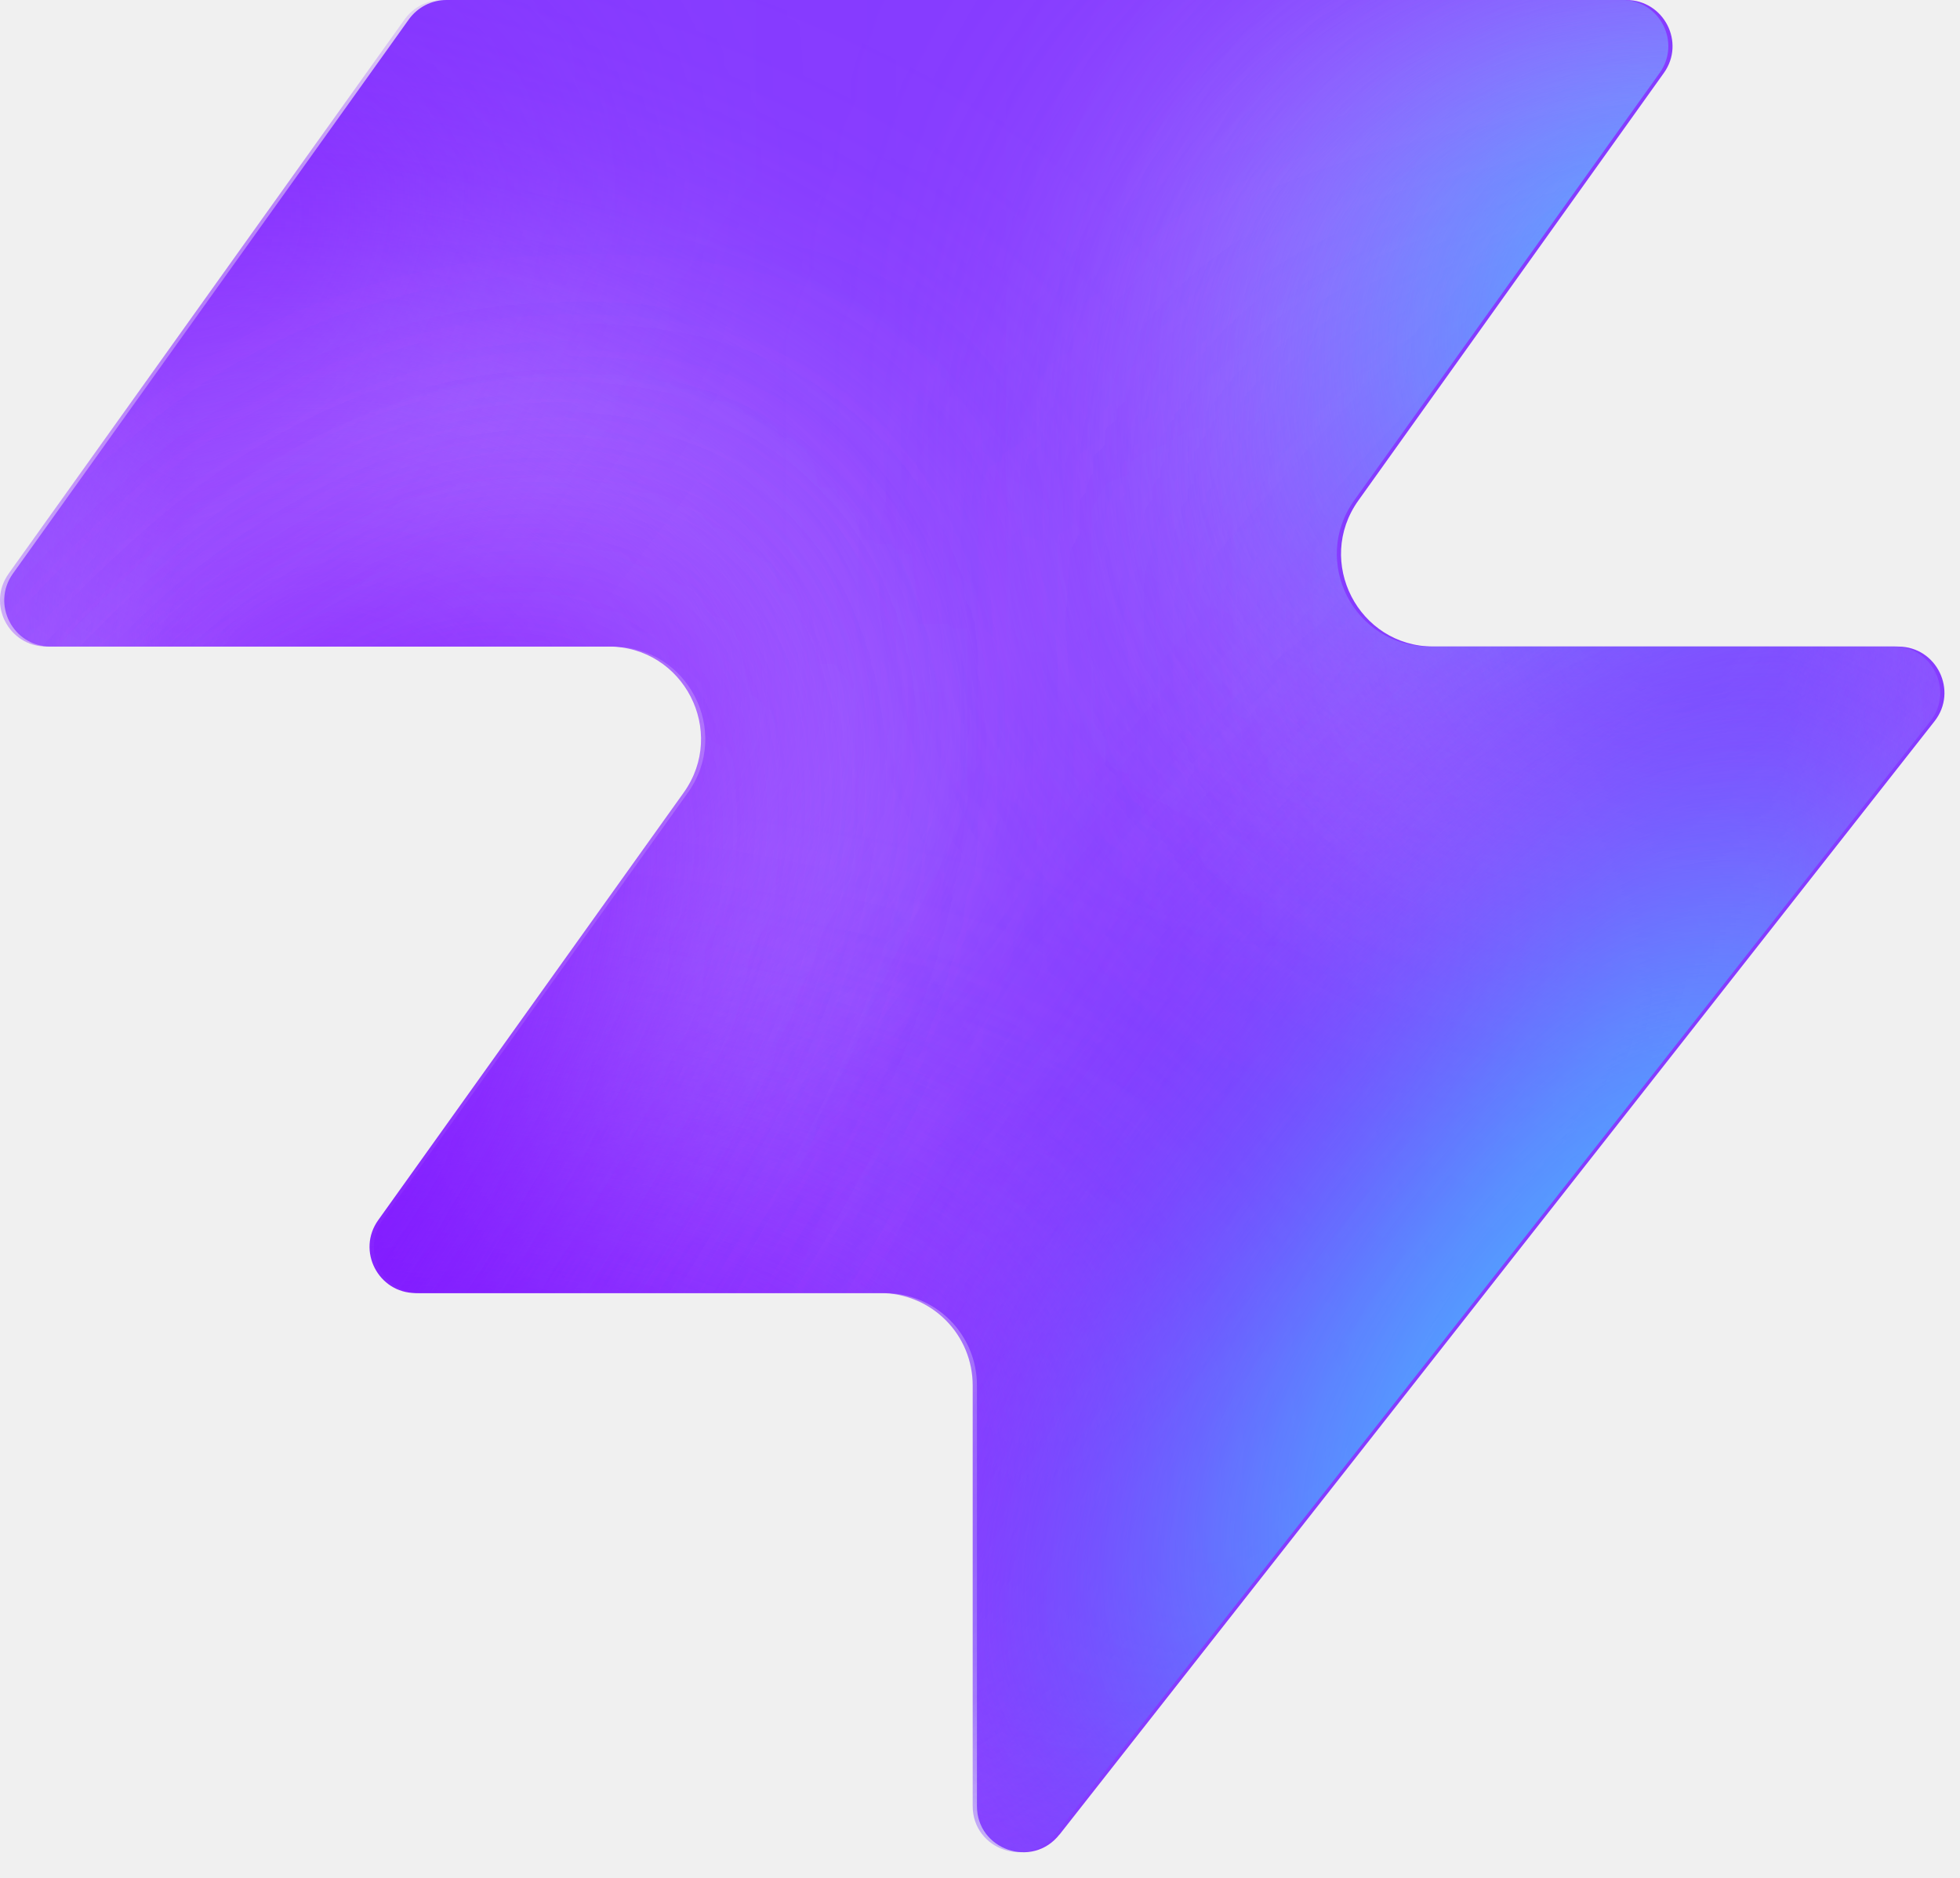
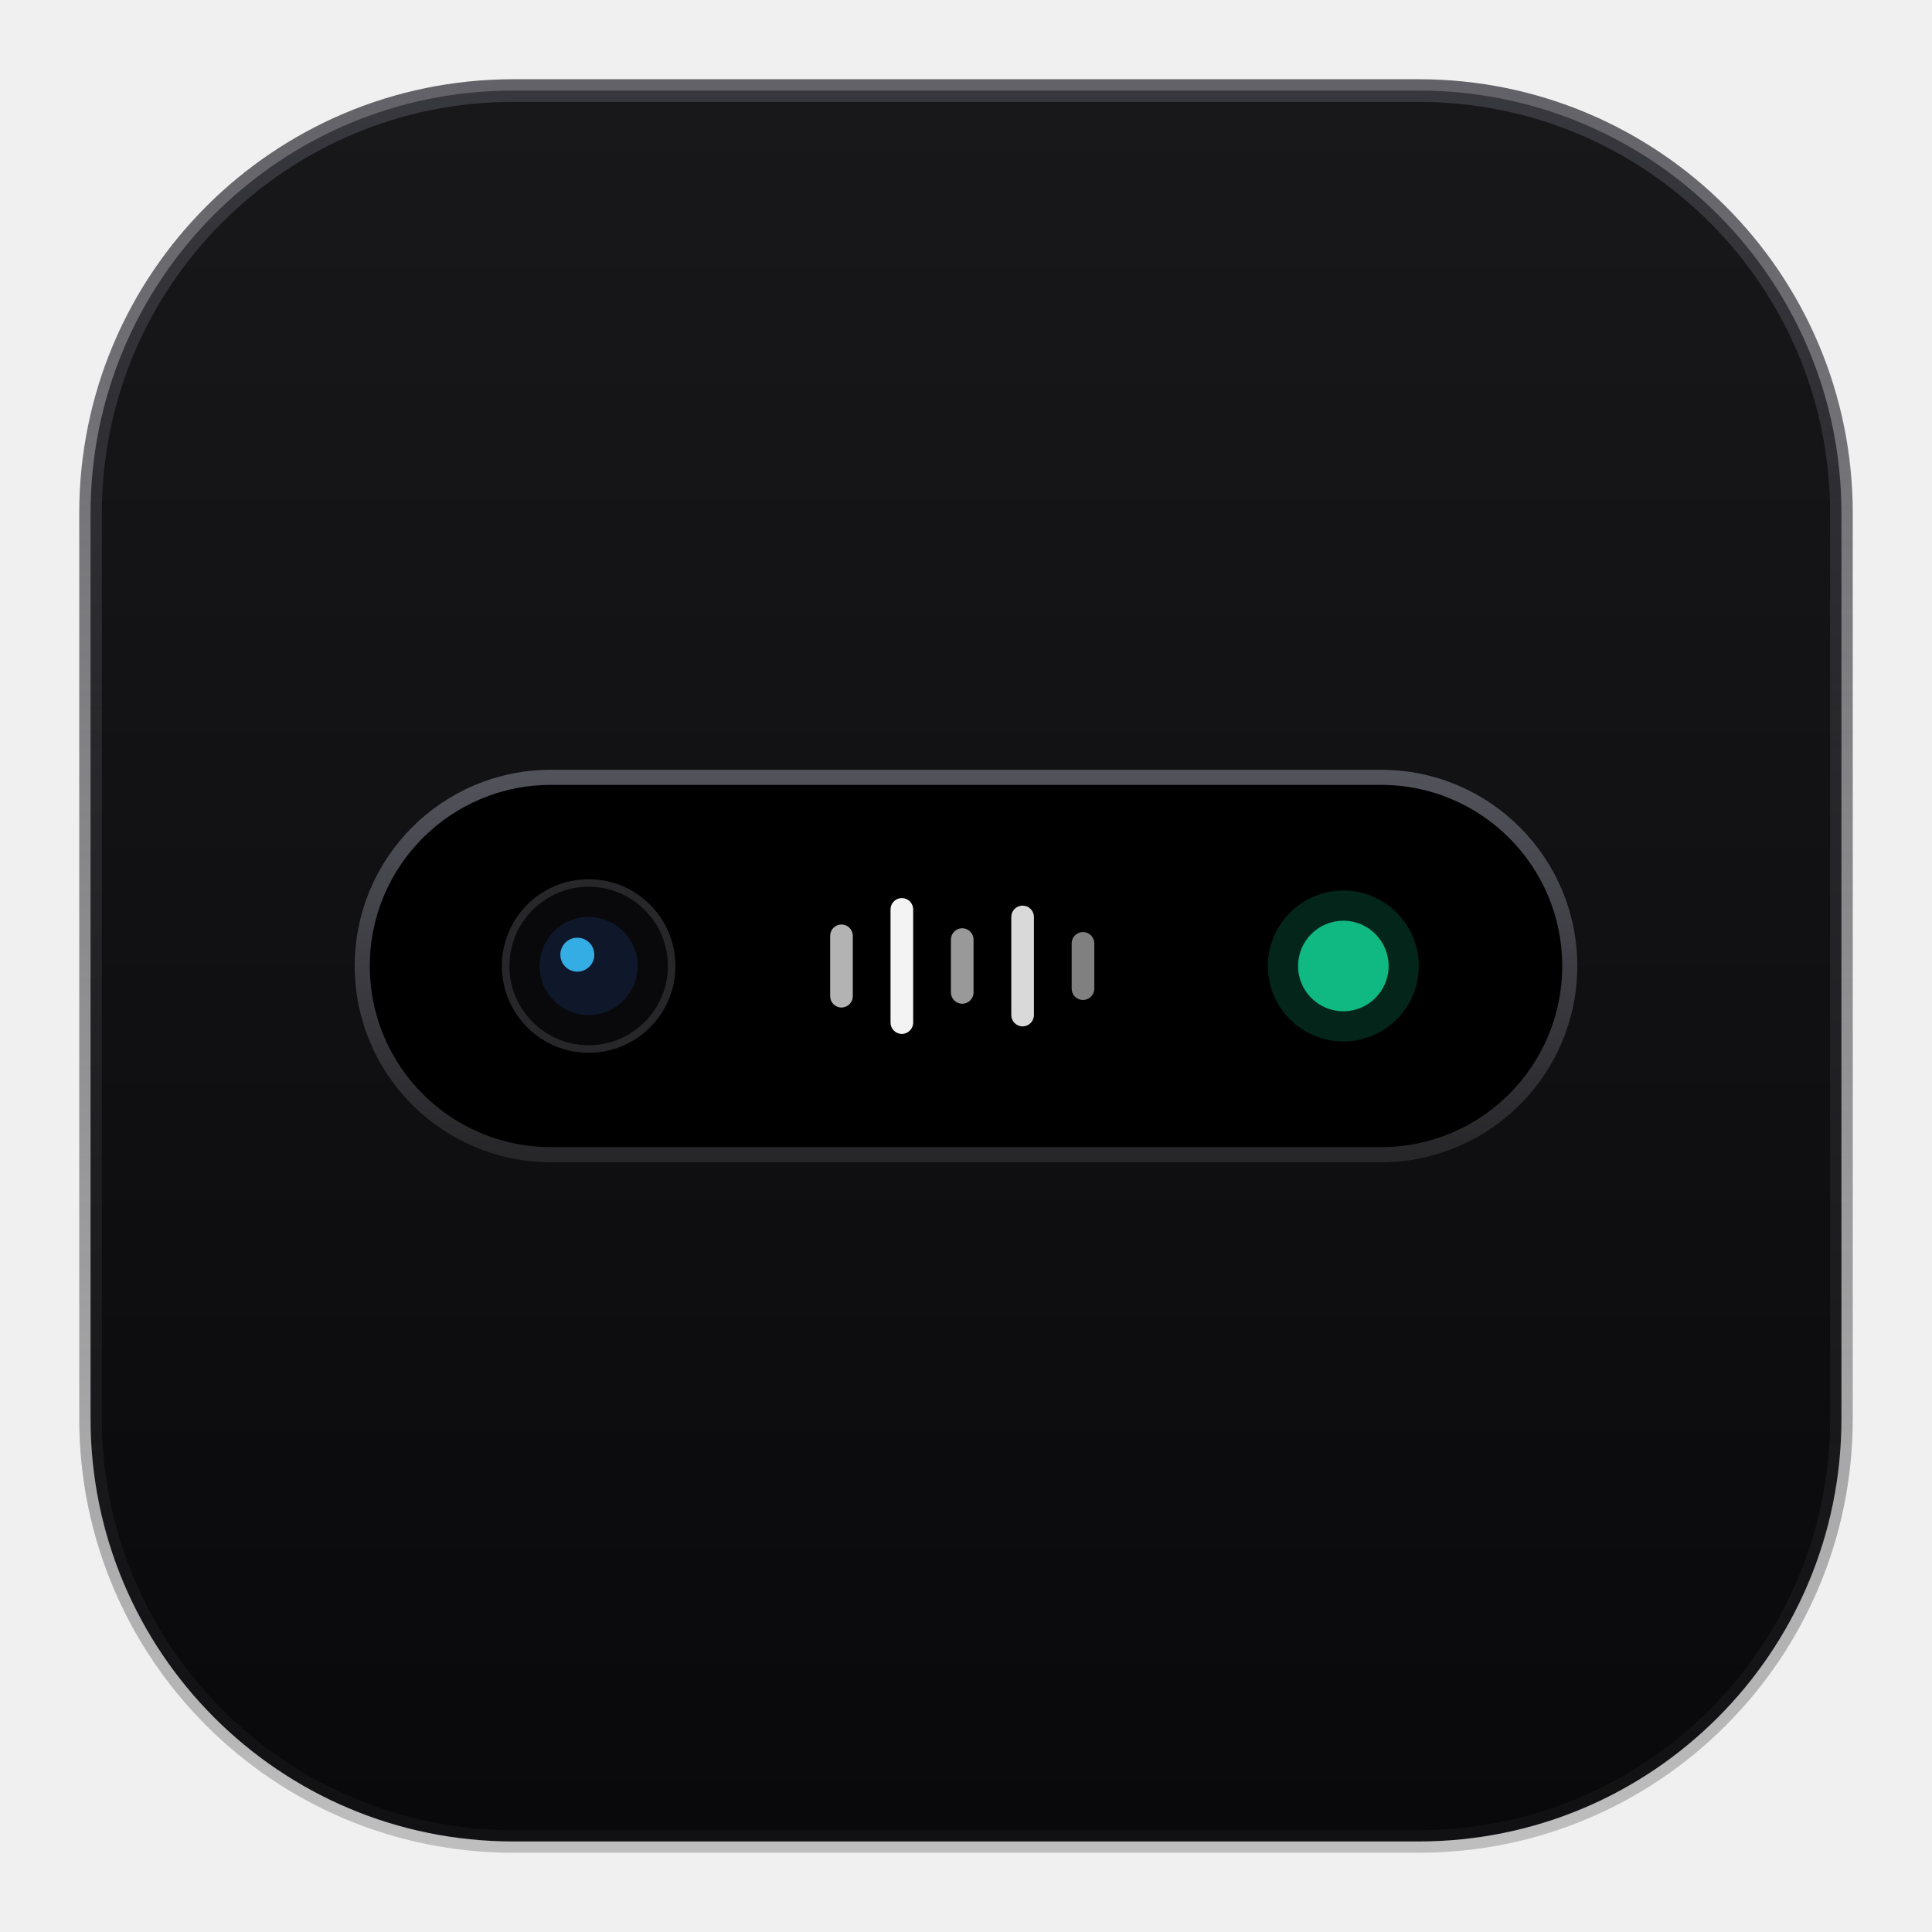
- <svg xmlns="http://www.w3.org/2000/svg" width="48" height="46" fill="none" viewBox="0 0 48 46">
-   <path fill="#863bff" d="M25.946 44.938c-.664.845-2.021.375-2.021-.698V33.937a2.26 2.26 0 0 0-2.262-2.262H10.287c-.92 0-1.456-1.04-.92-1.788l7.48-10.471c1.07-1.497 0-3.578-1.842-3.578H1.237c-.92 0-1.456-1.04-.92-1.788L10.013.474c.214-.297.556-.474.92-.474h28.894c.92 0 1.456 1.04.92 1.788l-7.48 10.471c-1.07 1.498 0 3.579 1.842 3.579h11.377c.943 0 1.473 1.088.89 1.83L25.947 44.94z" style="fill:#863bff;fill:color(display-p3 .525 .23 1);fill-opacity:1" />
-   <mask id="a" width="48" height="46" x="0" y="0" maskUnits="userSpaceOnUse" style="mask-type:alpha">
-     <path fill="#000" d="M25.842 44.938c-.664.844-2.021.375-2.021-.698V33.937a2.26 2.26 0 0 0-2.262-2.262H10.183c-.92 0-1.456-1.04-.92-1.788l7.48-10.471c1.07-1.498 0-3.579-1.842-3.579H1.133c-.92 0-1.456-1.04-.92-1.787L9.91.473c.214-.297.556-.474.92-.474h28.894c.92 0 1.456 1.04.92 1.788l-7.48 10.471c-1.07 1.498 0 3.578 1.842 3.578h11.377c.943 0 1.473 1.088.89 1.832L25.843 44.94z" style="fill:#000;fill-opacity:1" />
-   </mask>
-   <g mask="url(#a)">
-     <g filter="url(#b)">
-       <ellipse cx="5.508" cy="14.704" fill="#ede6ff" rx="5.508" ry="14.704" style="fill:#ede6ff;fill:color(display-p3 .927 .903 1);fill-opacity:1" transform="matrix(.00324 1 1 -.00324 -4.47 31.516)" />
-     </g>
-     <g filter="url(#c)">
-       <ellipse cx="10.399" cy="29.851" fill="#ede6ff" rx="10.399" ry="29.851" style="fill:#ede6ff;fill:color(display-p3 .927 .903 1);fill-opacity:1" transform="matrix(.00324 1 1 -.00324 -39.328 7.883)" />
-     </g>
-     <g filter="url(#d)">
-       <ellipse cx="5.508" cy="30.487" fill="#7e14ff" rx="5.508" ry="30.487" style="fill:#7e14ff;fill:color(display-p3 .492 .077 1);fill-opacity:1" transform="rotate(89.814 -25.913 -14.639)scale(1 -1)" />
-     </g>
-     <g filter="url(#e)">
-       <ellipse cx="5.508" cy="30.599" fill="#7e14ff" rx="5.508" ry="30.599" style="fill:#7e14ff;fill:color(display-p3 .492 .077 1);fill-opacity:1" transform="rotate(89.814 -32.644 -3.334)scale(1 -1)" />
-     </g>
-     <g filter="url(#f)">
-       <ellipse cx="5.508" cy="30.599" fill="#7e14ff" rx="5.508" ry="30.599" style="fill:#7e14ff;fill:color(display-p3 .492 .077 1);fill-opacity:1" transform="matrix(.00324 1 1 -.00324 -34.34 30.47)" />
-     </g>
-     <g filter="url(#g)">
-       <ellipse cx="14.072" cy="22.078" fill="#ede6ff" rx="14.072" ry="22.078" style="fill:#ede6ff;fill:color(display-p3 .927 .903 1);fill-opacity:1" transform="rotate(93.35 24.506 48.493)scale(-1 1)" />
-     </g>
-     <g filter="url(#h)">
-       <ellipse cx="3.47" cy="21.501" fill="#7e14ff" rx="3.47" ry="21.501" style="fill:#7e14ff;fill:color(display-p3 .492 .077 1);fill-opacity:1" transform="rotate(89.009 28.708 47.59)scale(-1 1)" />
-     </g>
-     <g filter="url(#i)">
-       <ellipse cx="3.47" cy="21.501" fill="#7e14ff" rx="3.47" ry="21.501" style="fill:#7e14ff;fill:color(display-p3 .492 .077 1);fill-opacity:1" transform="rotate(89.009 28.708 47.59)scale(-1 1)" />
-     </g>
-     <g filter="url(#j)">
-       <ellipse cx=".387" cy="8.972" fill="#7e14ff" rx="4.407" ry="29.108" style="fill:#7e14ff;fill:color(display-p3 .492 .077 1);fill-opacity:1" transform="rotate(39.51 .387 8.972)" />
-     </g>
-     <g filter="url(#k)">
-       <ellipse cx="47.523" cy="-6.092" fill="#7e14ff" rx="4.407" ry="29.108" style="fill:#7e14ff;fill:color(display-p3 .492 .077 1);fill-opacity:1" transform="rotate(37.892 47.523 -6.092)" />
-     </g>
-     <g filter="url(#l)">
-       <ellipse cx="41.412" cy="6.333" fill="#47bfff" rx="5.971" ry="9.665" style="fill:#47bfff;fill:color(display-p3 .28 .748 1);fill-opacity:1" transform="rotate(37.892 41.412 6.333)" />
-     </g>
-     <g filter="url(#m)">
-       <ellipse cx="-1.879" cy="38.332" fill="#7e14ff" rx="4.407" ry="29.108" style="fill:#7e14ff;fill:color(display-p3 .492 .077 1);fill-opacity:1" transform="rotate(37.892 -1.88 38.332)" />
-     </g>
-     <g filter="url(#n)">
-       <ellipse cx="-1.879" cy="38.332" fill="#7e14ff" rx="4.407" ry="29.108" style="fill:#7e14ff;fill:color(display-p3 .492 .077 1);fill-opacity:1" transform="rotate(37.892 -1.88 38.332)" />
-     </g>
-     <g filter="url(#o)">
-       <ellipse cx="35.651" cy="29.907" fill="#7e14ff" rx="4.407" ry="29.108" style="fill:#7e14ff;fill:color(display-p3 .492 .077 1);fill-opacity:1" transform="rotate(37.892 35.651 29.907)" />
-     </g>
-     <g filter="url(#p)">
-       <ellipse cx="38.418" cy="32.4" fill="#47bfff" rx="5.971" ry="15.297" style="fill:#47bfff;fill:color(display-p3 .28 .748 1);fill-opacity:1" transform="rotate(37.892 38.418 32.4)" />
-     </g>
-   </g>
+ <svg xmlns="http://www.w3.org/2000/svg" viewBox="0 0 512 512" width="512" height="512">
  <defs>
-     <filter id="b" width="60.045" height="41.654" x="-19.77" y="16.149" color-interpolation-filters="sRGB" filterUnits="userSpaceOnUse">
-       <feFlood flood-opacity="0" result="BackgroundImageFix" />
-       <feBlend in="SourceGraphic" in2="BackgroundImageFix" result="shape" />
-       <feGaussianBlur result="effect1_foregroundBlur_2002_17158" stdDeviation="7.659" />
-     </filter>
-     <filter id="c" width="90.34" height="51.437" x="-54.613" y="-7.533" color-interpolation-filters="sRGB" filterUnits="userSpaceOnUse">
-       <feFlood flood-opacity="0" result="BackgroundImageFix" />
-       <feBlend in="SourceGraphic" in2="BackgroundImageFix" result="shape" />
-       <feGaussianBlur result="effect1_foregroundBlur_2002_17158" stdDeviation="7.659" />
-     </filter>
-     <filter id="d" width="79.355" height="29.4" x="-49.64" y="2.03" color-interpolation-filters="sRGB" filterUnits="userSpaceOnUse">
-       <feFlood flood-opacity="0" result="BackgroundImageFix" />
-       <feBlend in="SourceGraphic" in2="BackgroundImageFix" result="shape" />
-       <feGaussianBlur result="effect1_foregroundBlur_2002_17158" stdDeviation="4.596" />
-     </filter>
-     <filter id="e" width="79.579" height="29.4" x="-45.045" y="20.029" color-interpolation-filters="sRGB" filterUnits="userSpaceOnUse">
-       <feFlood flood-opacity="0" result="BackgroundImageFix" />
-       <feBlend in="SourceGraphic" in2="BackgroundImageFix" result="shape" />
-       <feGaussianBlur result="effect1_foregroundBlur_2002_17158" stdDeviation="4.596" />
-     </filter>
-     <filter id="f" width="79.579" height="29.4" x="-43.513" y="21.178" color-interpolation-filters="sRGB" filterUnits="userSpaceOnUse">
-       <feFlood flood-opacity="0" result="BackgroundImageFix" />
-       <feBlend in="SourceGraphic" in2="BackgroundImageFix" result="shape" />
-       <feGaussianBlur result="effect1_foregroundBlur_2002_17158" stdDeviation="4.596" />
-     </filter>
-     <filter id="g" width="74.749" height="58.852" x="15.756" y="-17.901" color-interpolation-filters="sRGB" filterUnits="userSpaceOnUse">
-       <feFlood flood-opacity="0" result="BackgroundImageFix" />
-       <feBlend in="SourceGraphic" in2="BackgroundImageFix" result="shape" />
-       <feGaussianBlur result="effect1_foregroundBlur_2002_17158" stdDeviation="7.659" />
-     </filter>
-     <filter id="h" width="61.377" height="25.362" x="23.548" y="2.284" color-interpolation-filters="sRGB" filterUnits="userSpaceOnUse">
-       <feFlood flood-opacity="0" result="BackgroundImageFix" />
-       <feBlend in="SourceGraphic" in2="BackgroundImageFix" result="shape" />
-       <feGaussianBlur result="effect1_foregroundBlur_2002_17158" stdDeviation="4.596" />
-     </filter>
-     <filter id="i" width="61.377" height="25.362" x="23.548" y="2.284" color-interpolation-filters="sRGB" filterUnits="userSpaceOnUse">
-       <feFlood flood-opacity="0" result="BackgroundImageFix" />
-       <feBlend in="SourceGraphic" in2="BackgroundImageFix" result="shape" />
-       <feGaussianBlur result="effect1_foregroundBlur_2002_17158" stdDeviation="4.596" />
-     </filter>
-     <filter id="j" width="56.045" height="63.649" x="-27.636" y="-22.853" color-interpolation-filters="sRGB" filterUnits="userSpaceOnUse">
-       <feFlood flood-opacity="0" result="BackgroundImageFix" />
-       <feBlend in="SourceGraphic" in2="BackgroundImageFix" result="shape" />
-       <feGaussianBlur result="effect1_foregroundBlur_2002_17158" stdDeviation="4.596" />
-     </filter>
-     <filter id="k" width="54.814" height="64.646" x="20.116" y="-38.415" color-interpolation-filters="sRGB" filterUnits="userSpaceOnUse">
-       <feFlood flood-opacity="0" result="BackgroundImageFix" />
-       <feBlend in="SourceGraphic" in2="BackgroundImageFix" result="shape" />
-       <feGaussianBlur result="effect1_foregroundBlur_2002_17158" stdDeviation="4.596" />
-     </filter>
-     <filter id="l" width="33.541" height="35.313" x="24.641" y="-11.323" color-interpolation-filters="sRGB" filterUnits="userSpaceOnUse">
-       <feFlood flood-opacity="0" result="BackgroundImageFix" />
-       <feBlend in="SourceGraphic" in2="BackgroundImageFix" result="shape" />
-       <feGaussianBlur result="effect1_foregroundBlur_2002_17158" stdDeviation="4.596" />
-     </filter>
-     <filter id="m" width="54.814" height="64.646" x="-29.286" y="6.009" color-interpolation-filters="sRGB" filterUnits="userSpaceOnUse">
-       <feFlood flood-opacity="0" result="BackgroundImageFix" />
-       <feBlend in="SourceGraphic" in2="BackgroundImageFix" result="shape" />
-       <feGaussianBlur result="effect1_foregroundBlur_2002_17158" stdDeviation="4.596" />
-     </filter>
-     <filter id="n" width="54.814" height="64.646" x="-29.286" y="6.009" color-interpolation-filters="sRGB" filterUnits="userSpaceOnUse">
-       <feFlood flood-opacity="0" result="BackgroundImageFix" />
-       <feBlend in="SourceGraphic" in2="BackgroundImageFix" result="shape" />
-       <feGaussianBlur result="effect1_foregroundBlur_2002_17158" stdDeviation="4.596" />
-     </filter>
-     <filter id="o" width="54.814" height="64.646" x="8.244" y="-2.416" color-interpolation-filters="sRGB" filterUnits="userSpaceOnUse">
-       <feFlood flood-opacity="0" result="BackgroundImageFix" />
-       <feBlend in="SourceGraphic" in2="BackgroundImageFix" result="shape" />
-       <feGaussianBlur result="effect1_foregroundBlur_2002_17158" stdDeviation="4.596" />
-     </filter>
-     <filter id="p" width="39.409" height="43.623" x="18.713" y="10.588" color-interpolation-filters="sRGB" filterUnits="userSpaceOnUse">
-       <feFlood flood-opacity="0" result="BackgroundImageFix" />
-       <feBlend in="SourceGraphic" in2="BackgroundImageFix" result="shape" />
-       <feGaussianBlur result="effect1_foregroundBlur_2002_17158" stdDeviation="4.596" />
-     </filter>
+     <linearGradient id="bgGrad" x1="0%" y1="0%" x2="0%" y2="100%">
+       <stop offset="0%" stop-color="#18181b" />
+       <stop offset="100%" stop-color="#09090b" />
+     </linearGradient>
+     <linearGradient id="rimGrad" x1="0%" y1="0%" x2="0%" y2="100%">
+       <stop offset="0%" stop-color="#3f3f46" stop-opacity="0.8" />
+       <stop offset="100%" stop-color="#27272a" stop-opacity="0.25" />
+     </linearGradient>
+     <linearGradient id="capsuleBorder" x1="0%" y1="0%" x2="0%" y2="100%">
+       <stop offset="0%" stop-color="#52525b" />
+       <stop offset="100%" stop-color="#27272a" />
+     </linearGradient>
  </defs>
+   <rect x="24" y="24" width="464" height="464" rx="112" fill="url(#bgGrad)" stroke="url(#rimGrad)" stroke-width="6" />
+   <rect x="96" y="206" width="320" height="100" rx="50" fill="#000000" stroke="url(#capsuleBorder)" stroke-width="4" />
+   <circle cx="156" cy="256" r="22" fill="#09090b" stroke="#27272a" stroke-width="2" />
+   <circle cx="156" cy="256" r="13" fill="#0f172a" />
+   <circle cx="153" cy="253" r="4.5" fill="#38bdf8" opacity="0.9" />
+   <rect x="220" y="245" width="6" height="22" rx="3" fill="#ffffff" opacity="0.7" />
+   <rect x="236" y="238" width="6" height="36" rx="3" fill="#ffffff" opacity="0.95" />
+   <rect x="252" y="246" width="6" height="20" rx="3" fill="#ffffff" opacity="0.6" />
+   <rect x="268" y="240" width="6" height="32" rx="3" fill="#ffffff" opacity="0.85" />
+   <rect x="284" y="247" width="6" height="18" rx="3" fill="#ffffff" opacity="0.5" />
+   <circle cx="356" cy="256" r="20" fill="#10b981" opacity="0.2" />
+   <circle cx="356" cy="256" r="12" fill="#10b981" />
</svg>
